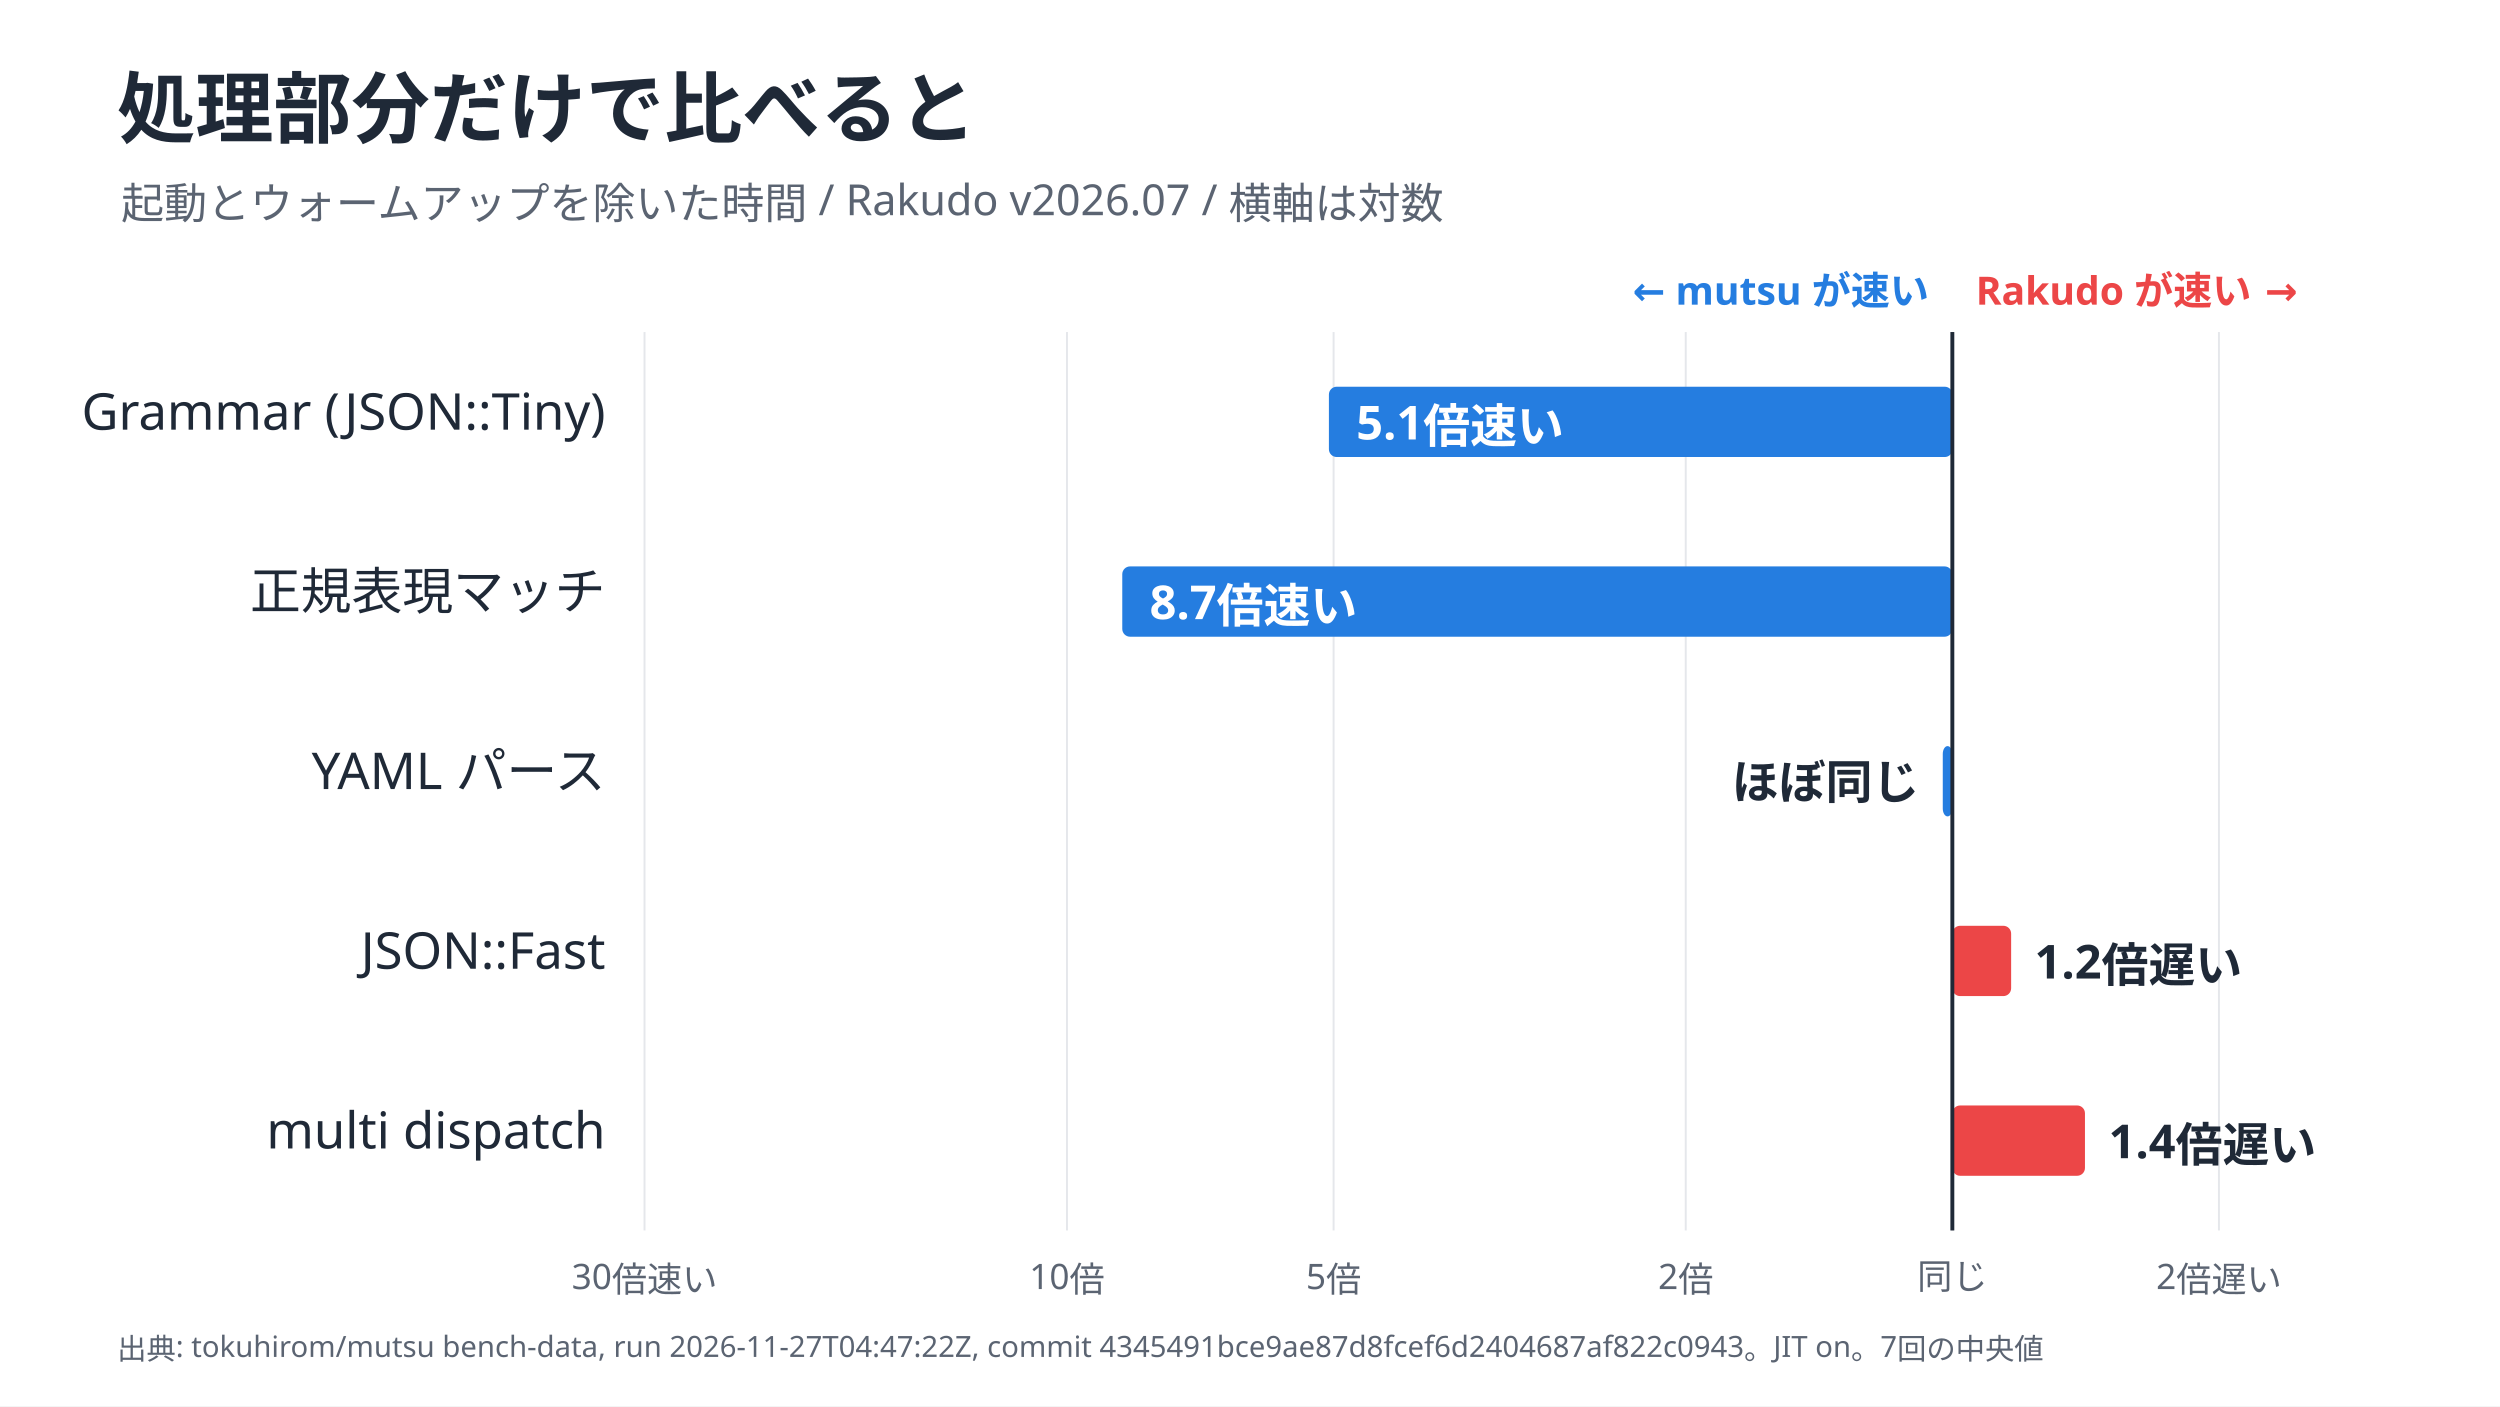
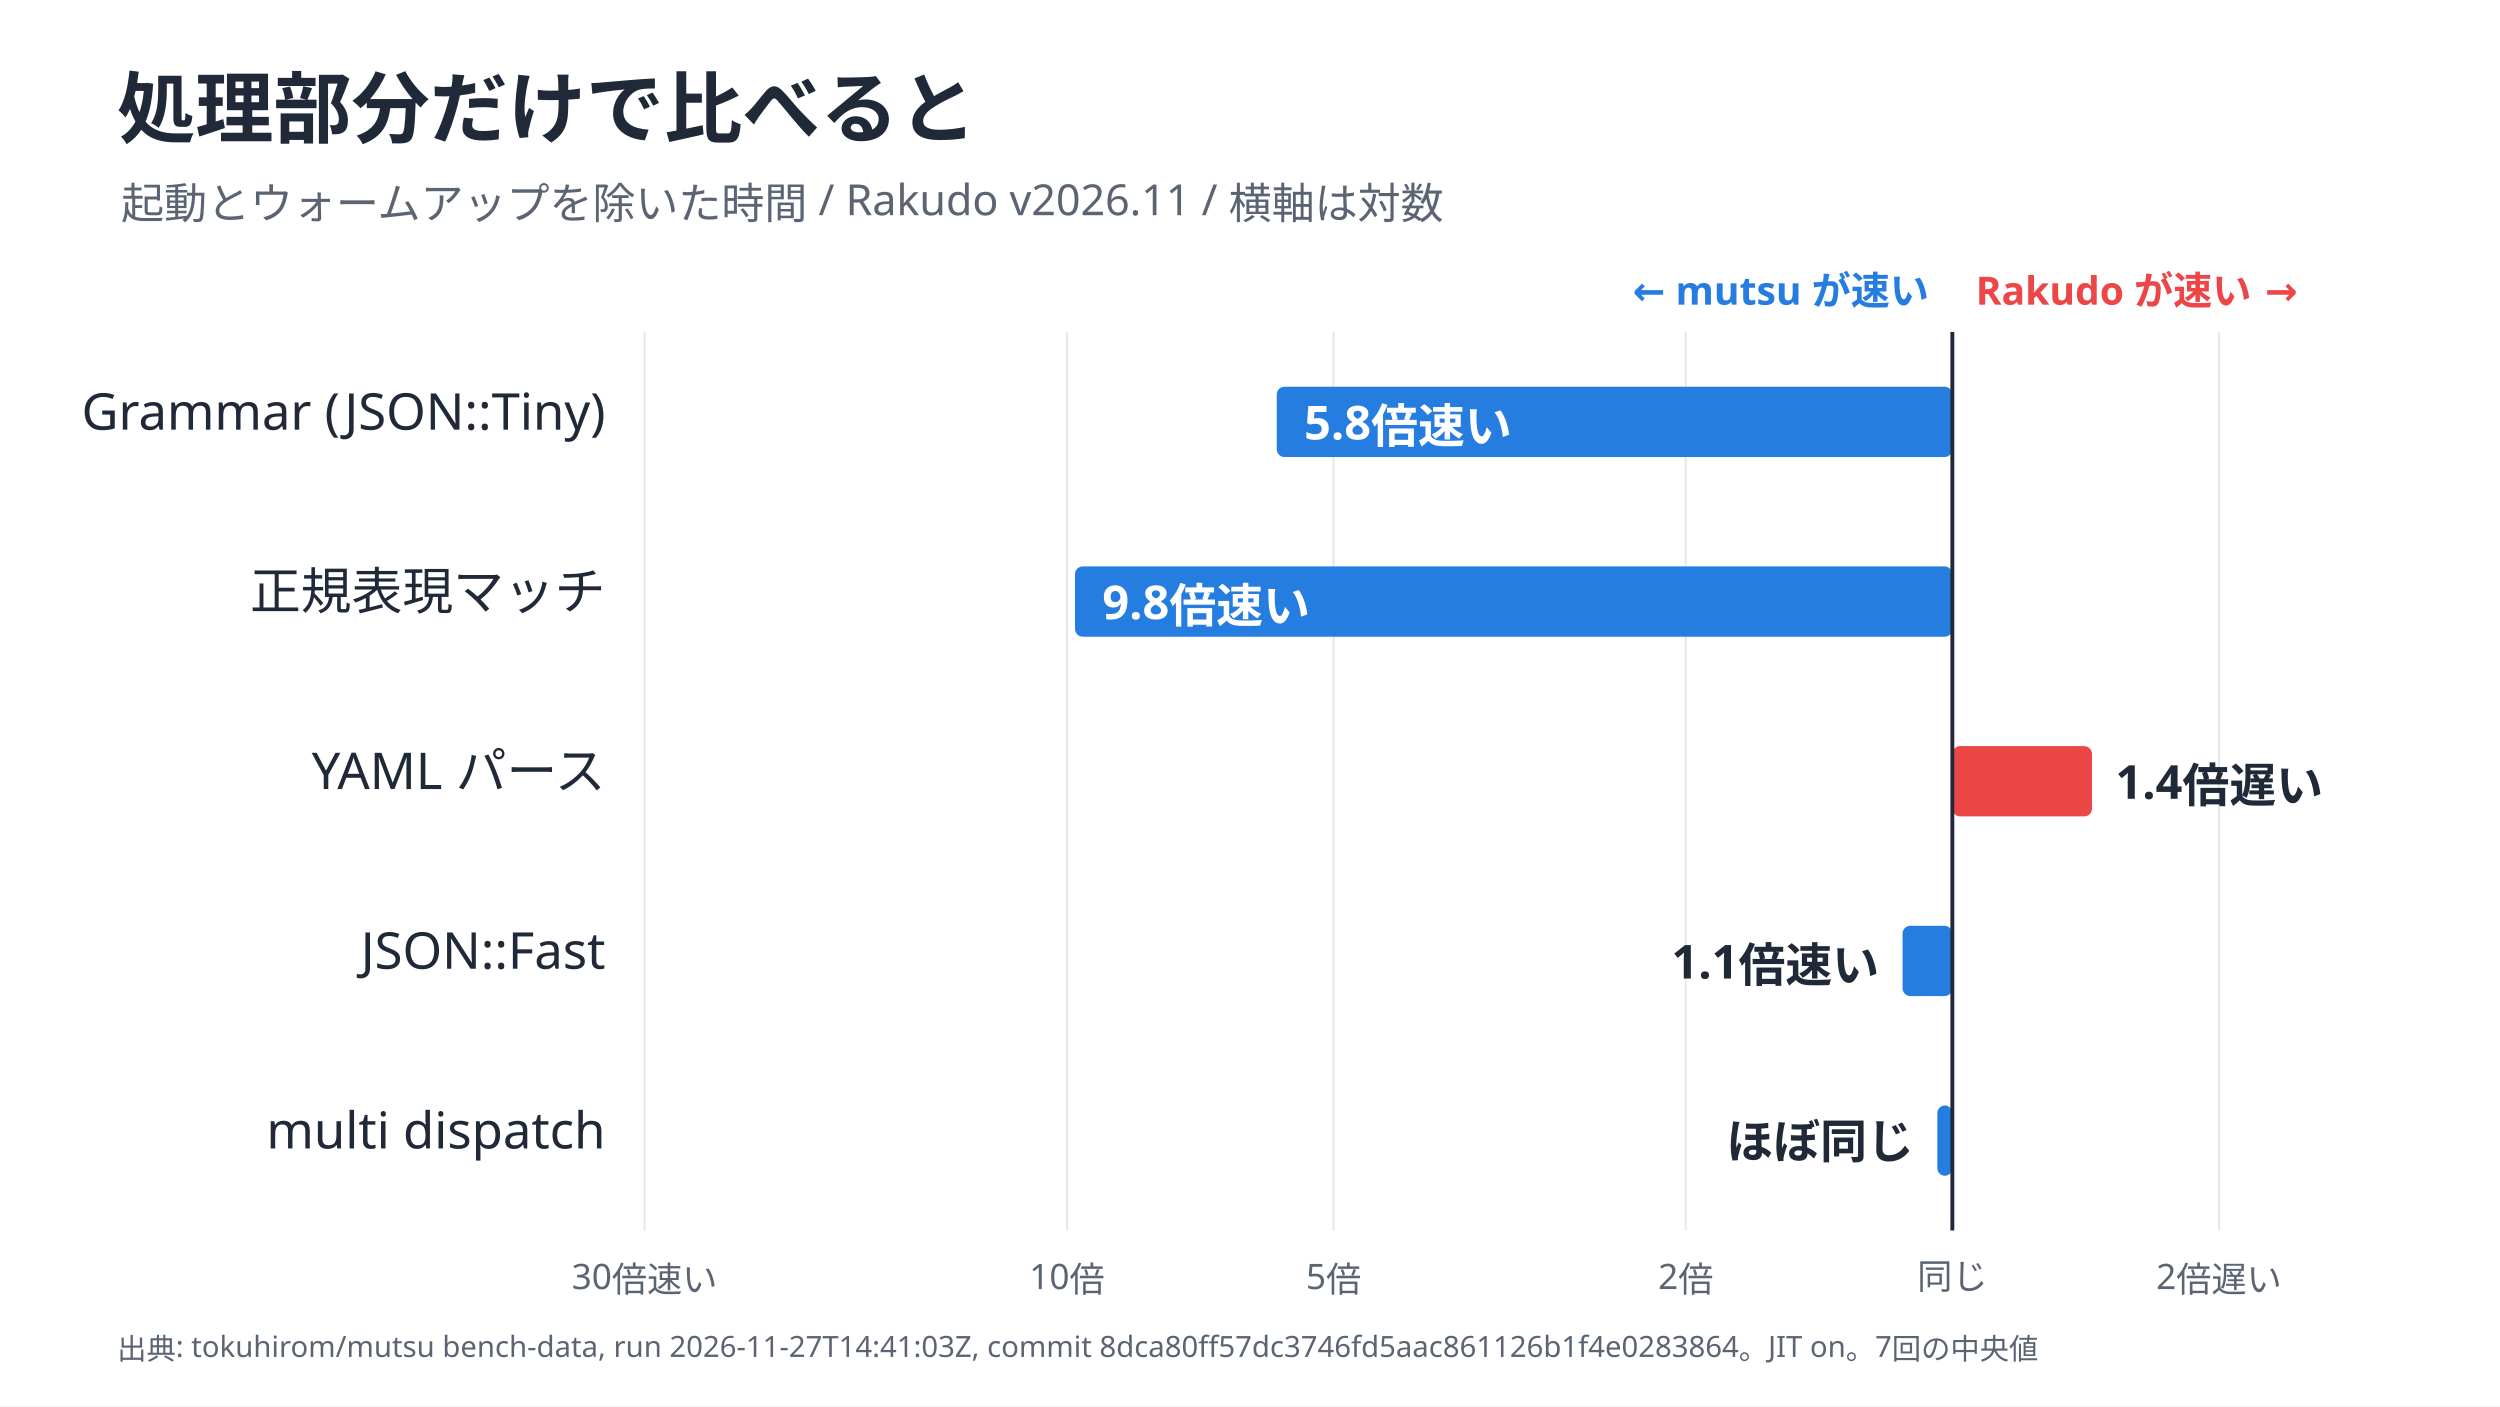
<svg xmlns="http://www.w3.org/2000/svg" viewBox="0 0 1280 720" role="img" font-family="sans-serif">
  <rect width="1280" height="720" fill="#fff" />
  <text x="60" y="70" font-size="40" font-weight="700" fill="#1f2937">処理部分だけで比べると</text>
-   <text x="62" y="112" font-size="22" fill="#5b6472">起動とウォームアップを除いた時間 / Rakudo v2026.07 / 横軸は対数</text>
+   <text x="62" y="112" font-size="22" fill="#5b6472">起動とウォームアップを除いた時間 / Rakudo v2026.11 / 横軸は対数</text>
  <line x1="330.0" x2="330.0" y1="170" y2="630" stroke="#e5e7eb" stroke-width="1" />
  <text x="330.0" y="660" font-size="18" fill="#5b6472" text-anchor="middle">30倍速い</text>
  <line x1="546.3" x2="546.3" y1="170" y2="630" stroke="#e5e7eb" stroke-width="1" />
  <text x="546.3" y="660" font-size="18" fill="#5b6472" text-anchor="middle">10倍</text>
  <line x1="682.8" x2="682.8" y1="170" y2="630" stroke="#e5e7eb" stroke-width="1" />
  <text x="682.8" y="660" font-size="18" fill="#5b6472" text-anchor="middle">5倍</text>
  <line x1="863.1" x2="863.1" y1="170" y2="630" stroke="#e5e7eb" stroke-width="1" />
  <text x="863.1" y="660" font-size="18" fill="#5b6472" text-anchor="middle">2倍</text>
  <line x1="999.6" x2="999.6" y1="170" y2="630" stroke="#e5e7eb" stroke-width="1" />
  <text x="999.6" y="660" font-size="18" fill="#5b6472" text-anchor="middle">同じ</text>
  <line x1="1136.1" x2="1136.1" y1="170" y2="630" stroke="#e5e7eb" stroke-width="1" />
  <text x="1136.1" y="660" font-size="18" fill="#5b6472" text-anchor="middle">2倍遅い</text>
  <text x="987.6" y="156" font-size="20" fill="#257de0" text-anchor="end" font-weight="700">← mutsu が速い</text>
  <text x="1011.6" y="156" font-size="20" fill="#ec4647" font-weight="700">Rakudo が速い →</text>
  <text x="310" y="220" font-size="26" fill="#1f2937" text-anchor="end">Grammar (JSON::Tiny)</text>
-   <rect x="680.4" y="198" width="319.3" height="36" rx="4" fill="#257de0" />
-   <text x="694.4" y="225" font-size="24" font-weight="700" fill="#fff" text-anchor="start">5.1倍速い</text>
+   <rect x="653.7" y="198" width="345.9" height="36" rx="4" fill="#257de0" />
+   <text x="667.7" y="225" font-size="24" font-weight="700" fill="#fff" text-anchor="start">5.8倍速い</text>
  <text x="310" y="312" font-size="26" fill="#1f2937" text-anchor="end">正規表現マッチ</text>
-   <rect x="574.6" y="290" width="425.0" height="36" rx="4" fill="#257de0" />
-   <text x="588.6" y="317" font-size="24" font-weight="700" fill="#fff" text-anchor="start">8.7倍速い</text>
+   <rect x="550.4" y="290" width="449.2" height="36" rx="4" fill="#257de0" />
+   <text x="564.4" y="317" font-size="24" font-weight="700" fill="#fff" text-anchor="start">9.8倍速い</text>
  <text x="310" y="404" font-size="26" fill="#1f2937" text-anchor="end">YAML パース</text>
-   <rect x="994.7" y="382" width="4.9" height="36" rx="4" fill="#257de0" />
-   <text x="982.7" y="409" font-size="24" font-weight="700" fill="#1f2937" text-anchor="end">ほぼ同じ</text>
+   <rect x="999.6" y="382" width="71.5" height="36" rx="4" fill="#ec4647" />
+   <text x="1083.1" y="409" font-size="24" font-weight="700" fill="#1f2937" text-anchor="start">1.4倍遅い</text>
  <text x="310" y="496" font-size="26" fill="#1f2937" text-anchor="end">JSON::Fast</text>
-   <rect x="999.6" y="474" width="30.1" height="36" rx="4" fill="#ec4647" />
-   <text x="1041.7" y="501" font-size="24" font-weight="700" fill="#1f2937" text-anchor="start">1.2倍遅い</text>
+   <rect x="974.1" y="474" width="25.5" height="36" rx="4" fill="#257de0" />
+   <text x="962.1" y="501" font-size="24" font-weight="700" fill="#1f2937" text-anchor="end">1.1倍速い</text>
  <text x="310" y="588" font-size="26" fill="#1f2937" text-anchor="end">multi dispatch</text>
-   <rect x="999.6" y="566" width="67.9" height="36" rx="4" fill="#ec4647" />
-   <text x="1079.6" y="593" font-size="24" font-weight="700" fill="#1f2937" text-anchor="start">1.4倍遅い</text>
+   <rect x="991.9" y="566" width="7.7" height="36" rx="4" fill="#257de0" />
+   <text x="979.9" y="593" font-size="24" font-weight="700" fill="#1f2937" text-anchor="end">ほぼ同じ</text>
  <line x1="999.6" x2="999.6" y1="170" y2="630" stroke="#1f2937" stroke-width="2" />
-   <text x="60" y="696" font-size="15" fill="#5b6472">出典: tokuhirom/mutsu bench-data, run 2026-11-27T04:47:22Z, commit 4345491bce9ae87d8fcef6d2404687af822c0943。JIT on。7回の中央値</text>
+   <text x="60" y="696" font-size="15" fill="#5b6472">出典: tokuhirom/mutsu bench-data, run 2026-11-27T14:41:03Z, commit 8dca80ff57dc3746fd5aac861126b1f4e0283864。JIT on。7回の中央値</text>
</svg>
